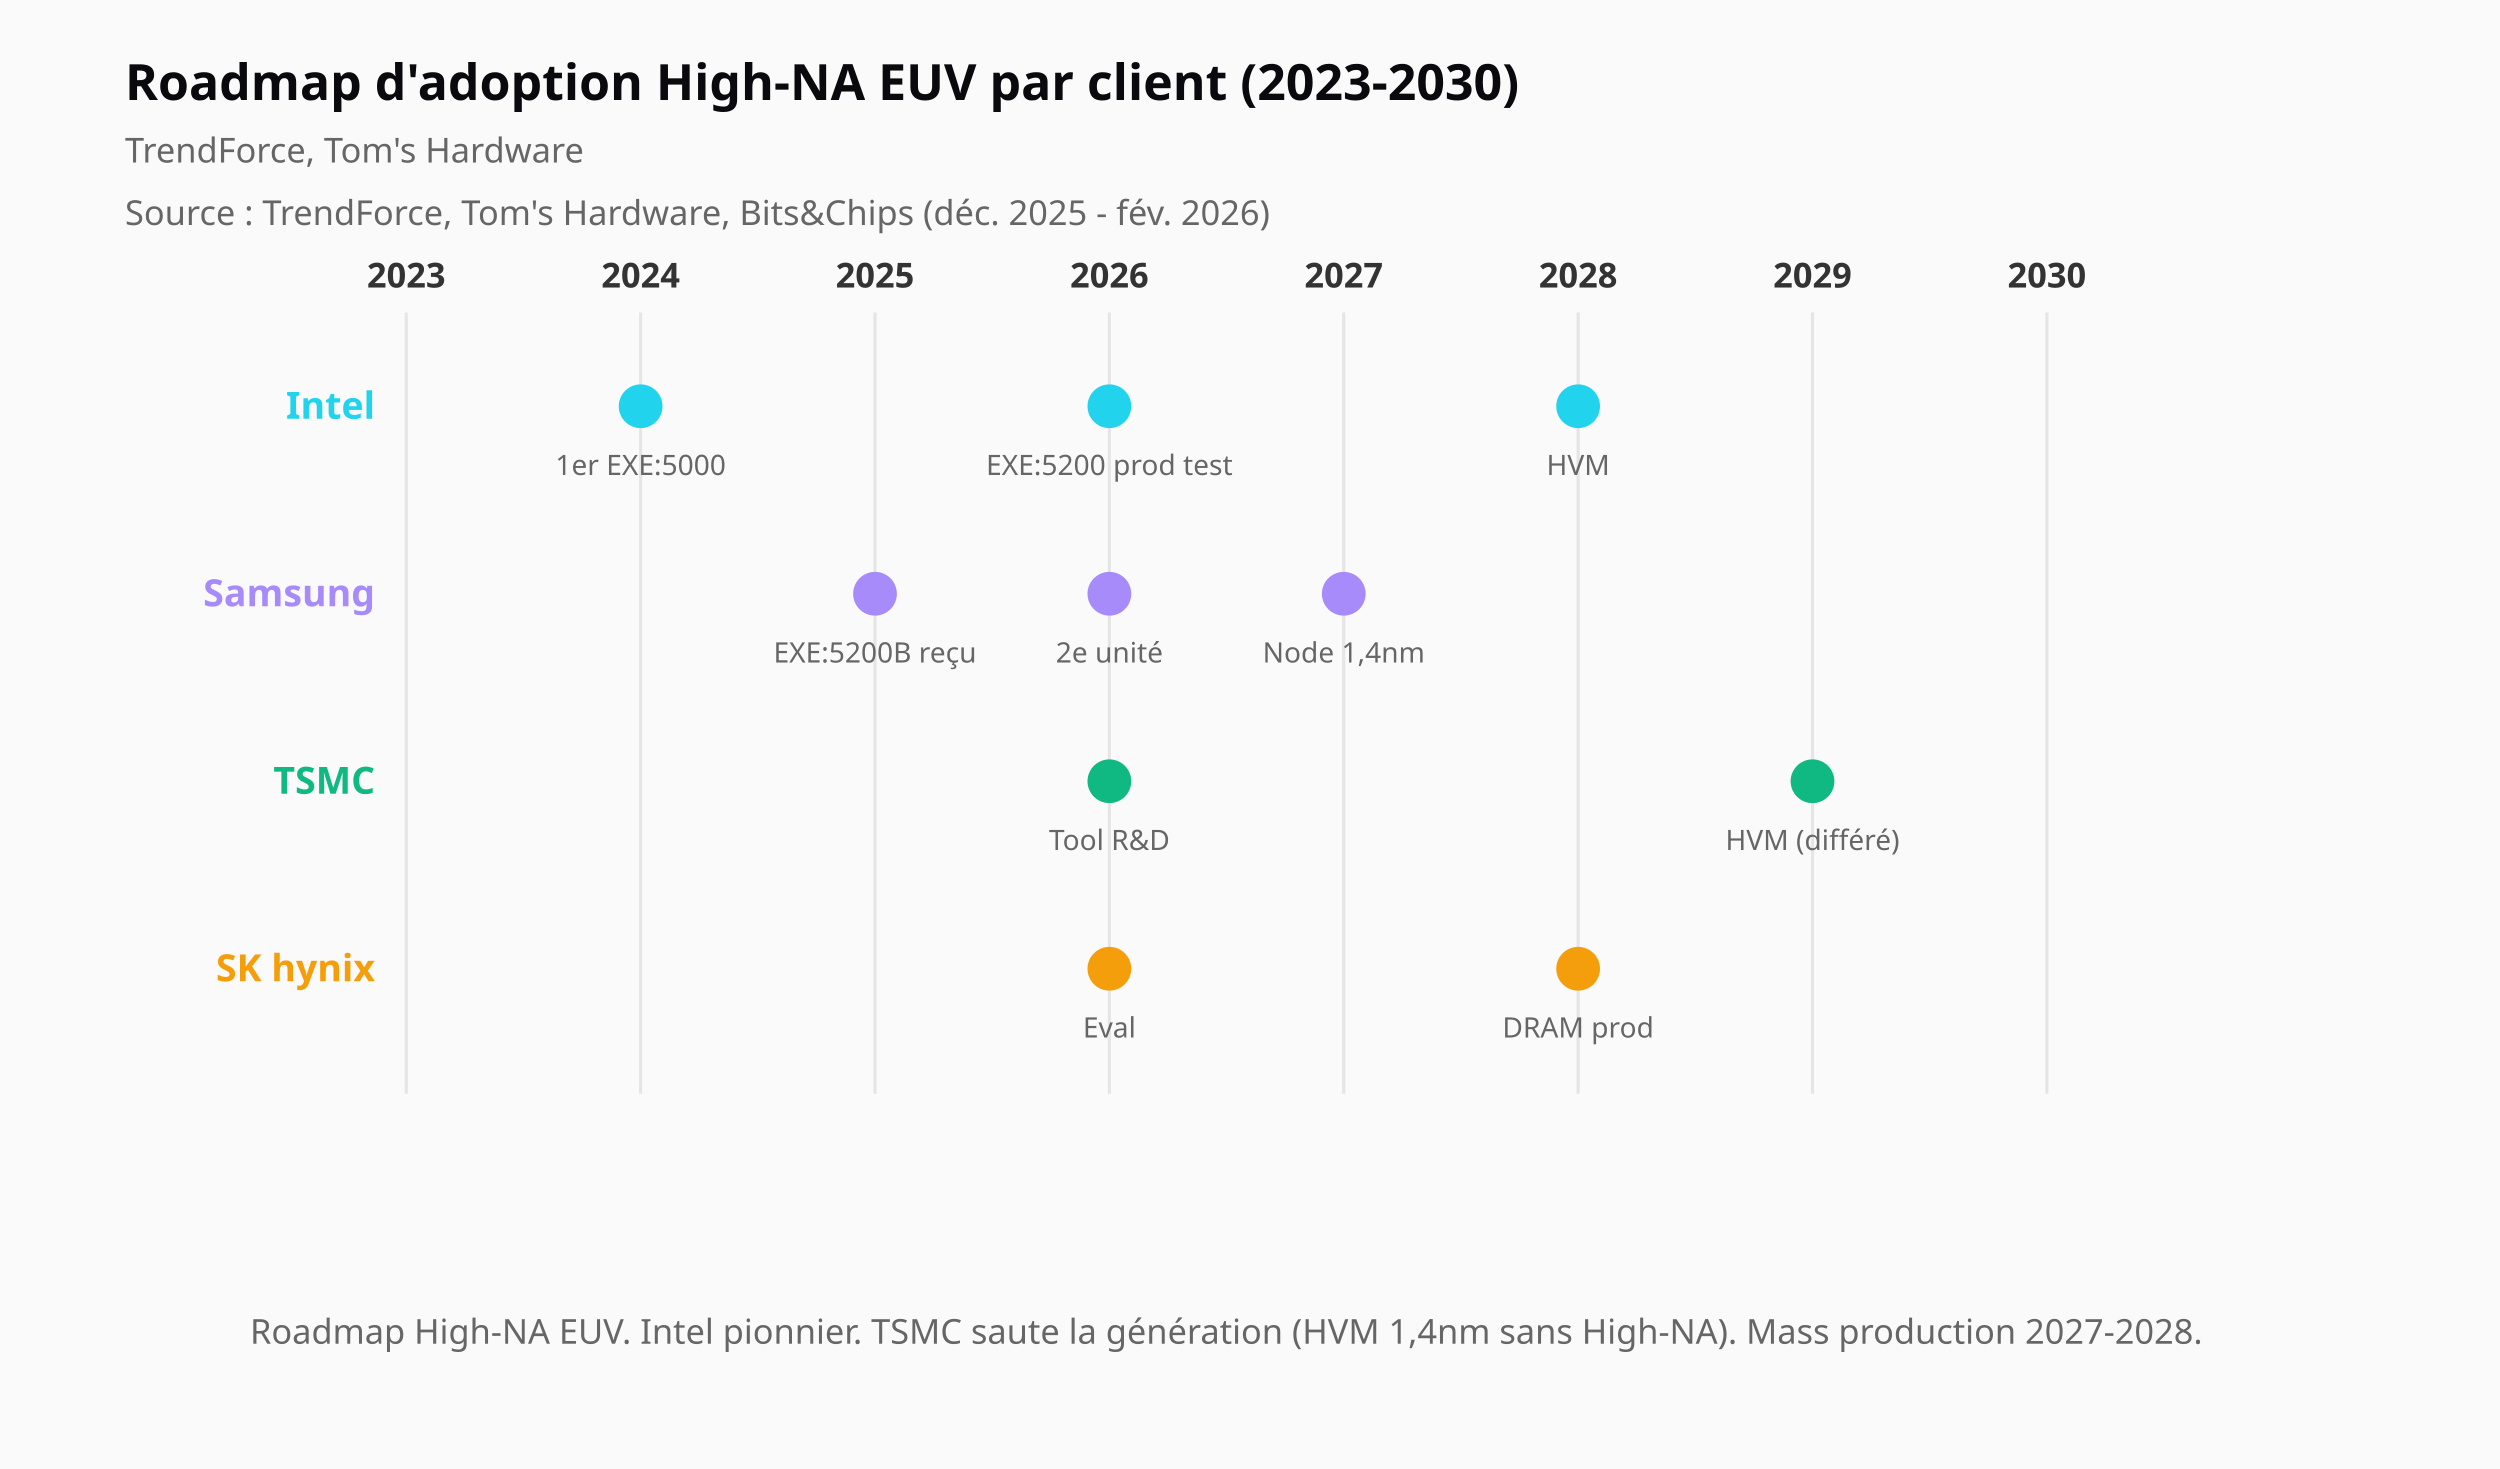
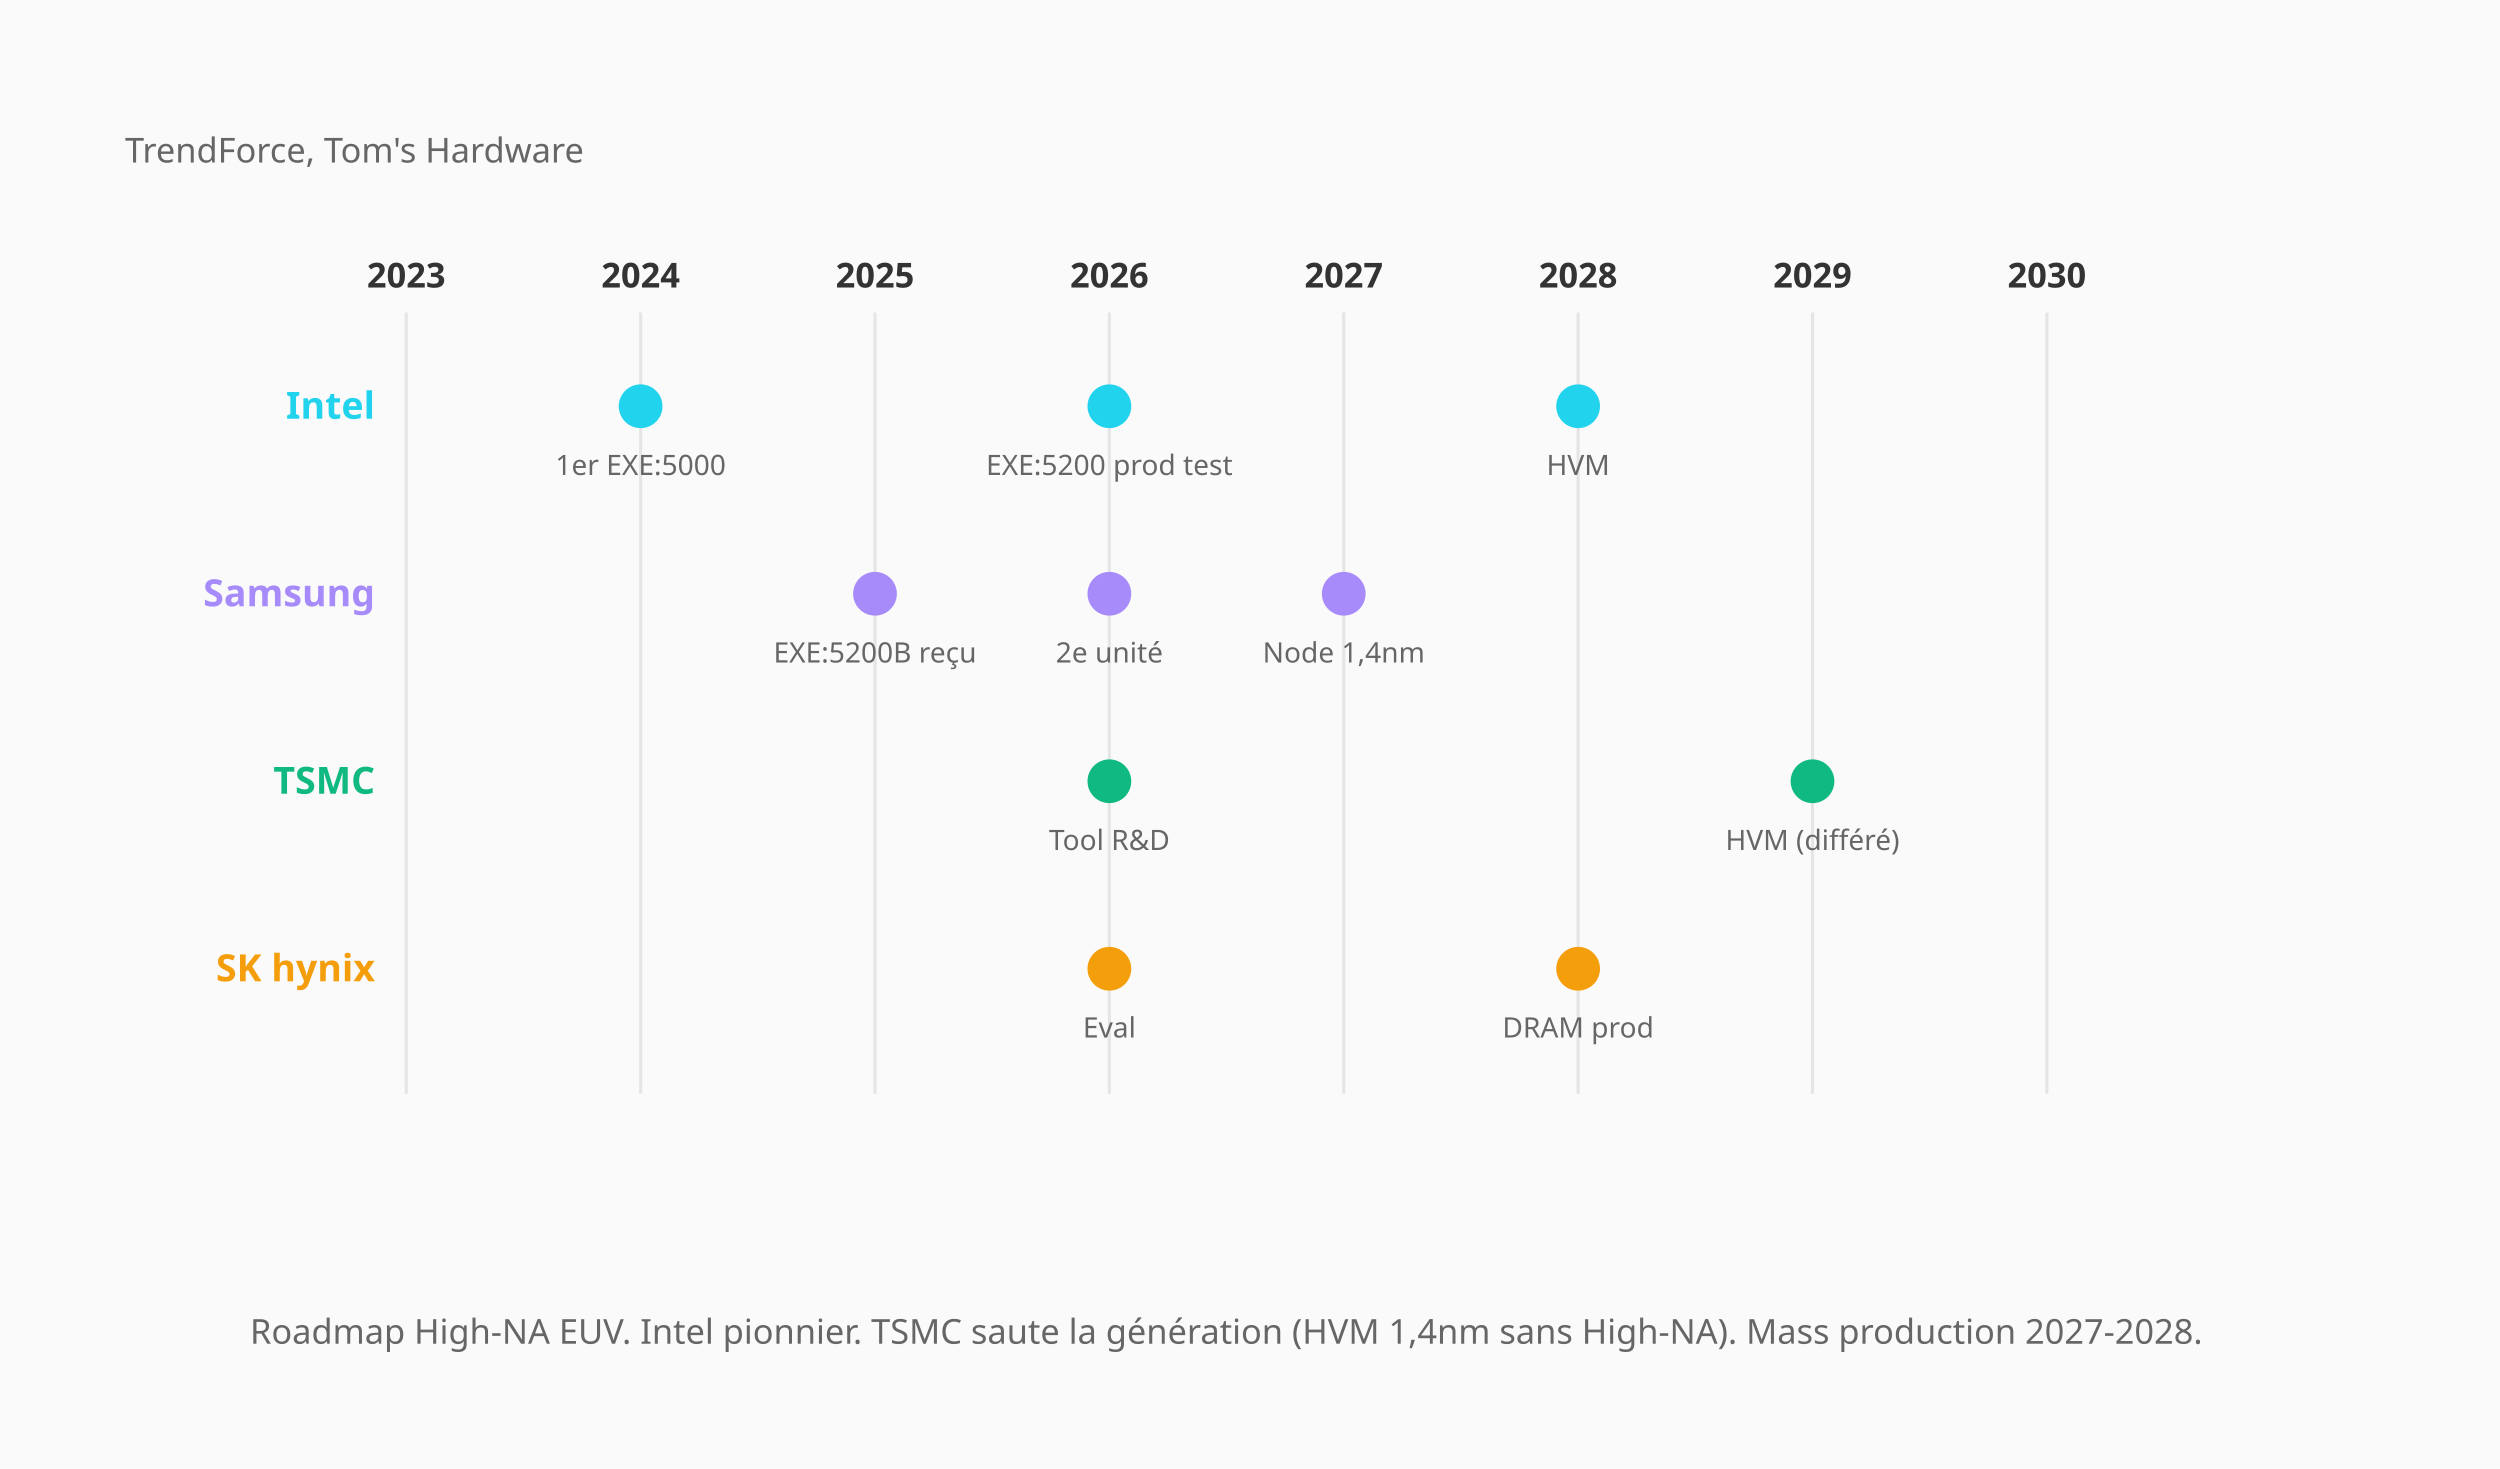
<svg xmlns="http://www.w3.org/2000/svg" viewBox="0 0 800 470" font-family="ui-sans-serif, system-ui">
  <rect width="800" height="470" fill="#fafafa" />
-   <text x="40" y="32" fill="#0a0a0e" font-size="16" font-weight="700">Roadmap d'adoption High-NA EUV par client (2023-2030)</text>
  <text x="40" y="52" fill="#666" font-size="11">TrendForce, Tom's Hardware</text>
-   <text x="40" y="72" fill="#666" font-size="11">Source : TrendForce, Tom's Hardware, Bits&amp;Chips (déc. 2025 - fév. 2026)</text>
  <text x="130" y="92" text-anchor="middle" fill="#333" font-size="11" font-weight="600">2023</text>
  <line x1="130" y1="100" x2="130" y2="350" stroke="#e5e5e5" stroke-width="1" />
  <text x="205" y="92" text-anchor="middle" fill="#333" font-size="11" font-weight="600">2024</text>
  <line x1="205" y1="100" x2="205" y2="350" stroke="#e5e5e5" stroke-width="1" />
  <text x="280" y="92" text-anchor="middle" fill="#333" font-size="11" font-weight="600">2025</text>
  <line x1="280" y1="100" x2="280" y2="350" stroke="#e5e5e5" stroke-width="1" />
  <text x="355" y="92" text-anchor="middle" fill="#333" font-size="11" font-weight="600">2026</text>
  <line x1="355" y1="100" x2="355" y2="350" stroke="#e5e5e5" stroke-width="1" />
  <text x="430" y="92" text-anchor="middle" fill="#333" font-size="11" font-weight="600">2027</text>
  <line x1="430" y1="100" x2="430" y2="350" stroke="#e5e5e5" stroke-width="1" />
  <text x="505" y="92" text-anchor="middle" fill="#333" font-size="11" font-weight="600">2028</text>
  <line x1="505" y1="100" x2="505" y2="350" stroke="#e5e5e5" stroke-width="1" />
  <text x="580" y="92" text-anchor="middle" fill="#333" font-size="11" font-weight="600">2029</text>
  <line x1="580" y1="100" x2="580" y2="350" stroke="#e5e5e5" stroke-width="1" />
  <text x="655" y="92" text-anchor="middle" fill="#333" font-size="11" font-weight="600">2030</text>
  <line x1="655" y1="100" x2="655" y2="350" stroke="#e5e5e5" stroke-width="1" />
  <text x="120" y="134" text-anchor="end" fill="#22d3ee" font-size="12" font-weight="700">Intel</text>
  <circle cx="205" cy="130" r="7" fill="#22d3ee" />
  <text x="205" y="152" text-anchor="middle" fill="#666" font-size="9">1er EXE:5000</text>
  <circle cx="355" cy="130" r="7" fill="#22d3ee" />
  <text x="355" y="152" text-anchor="middle" fill="#666" font-size="9">EXE:5200 prod test</text>
  <circle cx="505" cy="130" r="7" fill="#22d3ee" />
  <text x="505" y="152" text-anchor="middle" fill="#666" font-size="9">HVM</text>
  <text x="120" y="194" text-anchor="end" fill="#a78bfa" font-size="12" font-weight="700">Samsung</text>
  <circle cx="280" cy="190" r="7" fill="#a78bfa" />
  <text x="280" y="212" text-anchor="middle" fill="#666" font-size="9">EXE:5200B reçu</text>
  <circle cx="355" cy="190" r="7" fill="#a78bfa" />
  <text x="355" y="212" text-anchor="middle" fill="#666" font-size="9">2e unité</text>
  <circle cx="430" cy="190" r="7" fill="#a78bfa" />
  <text x="430" y="212" text-anchor="middle" fill="#666" font-size="9">Node 1,4nm</text>
  <text x="120" y="254" text-anchor="end" fill="#10b981" font-size="12" font-weight="700">TSMC</text>
  <circle cx="355" cy="250" r="7" fill="#10b981" />
  <text x="355" y="272" text-anchor="middle" fill="#666" font-size="9">Tool R&amp;D</text>
  <circle cx="580" cy="250" r="7" fill="#10b981" />
  <text x="580" y="272" text-anchor="middle" fill="#666" font-size="9">HVM (différé)</text>
  <text x="120" y="314" text-anchor="end" fill="#f59e0b" font-size="12" font-weight="700">SK hynix</text>
  <circle cx="355" cy="310" r="7" fill="#f59e0b" />
  <text x="355" y="332" text-anchor="middle" fill="#666" font-size="9">Eval</text>
  <circle cx="505" cy="310" r="7" fill="#f59e0b" />
  <text x="505" y="332" text-anchor="middle" fill="#666" font-size="9">DRAM prod</text>
  <text x="80" y="430" fill="#666" font-size="11">Roadmap High-NA EUV. Intel pionnier. TSMC saute la génération (HVM 1,4nm sans High-NA). Mass production 2027-2028.</text>
</svg>
